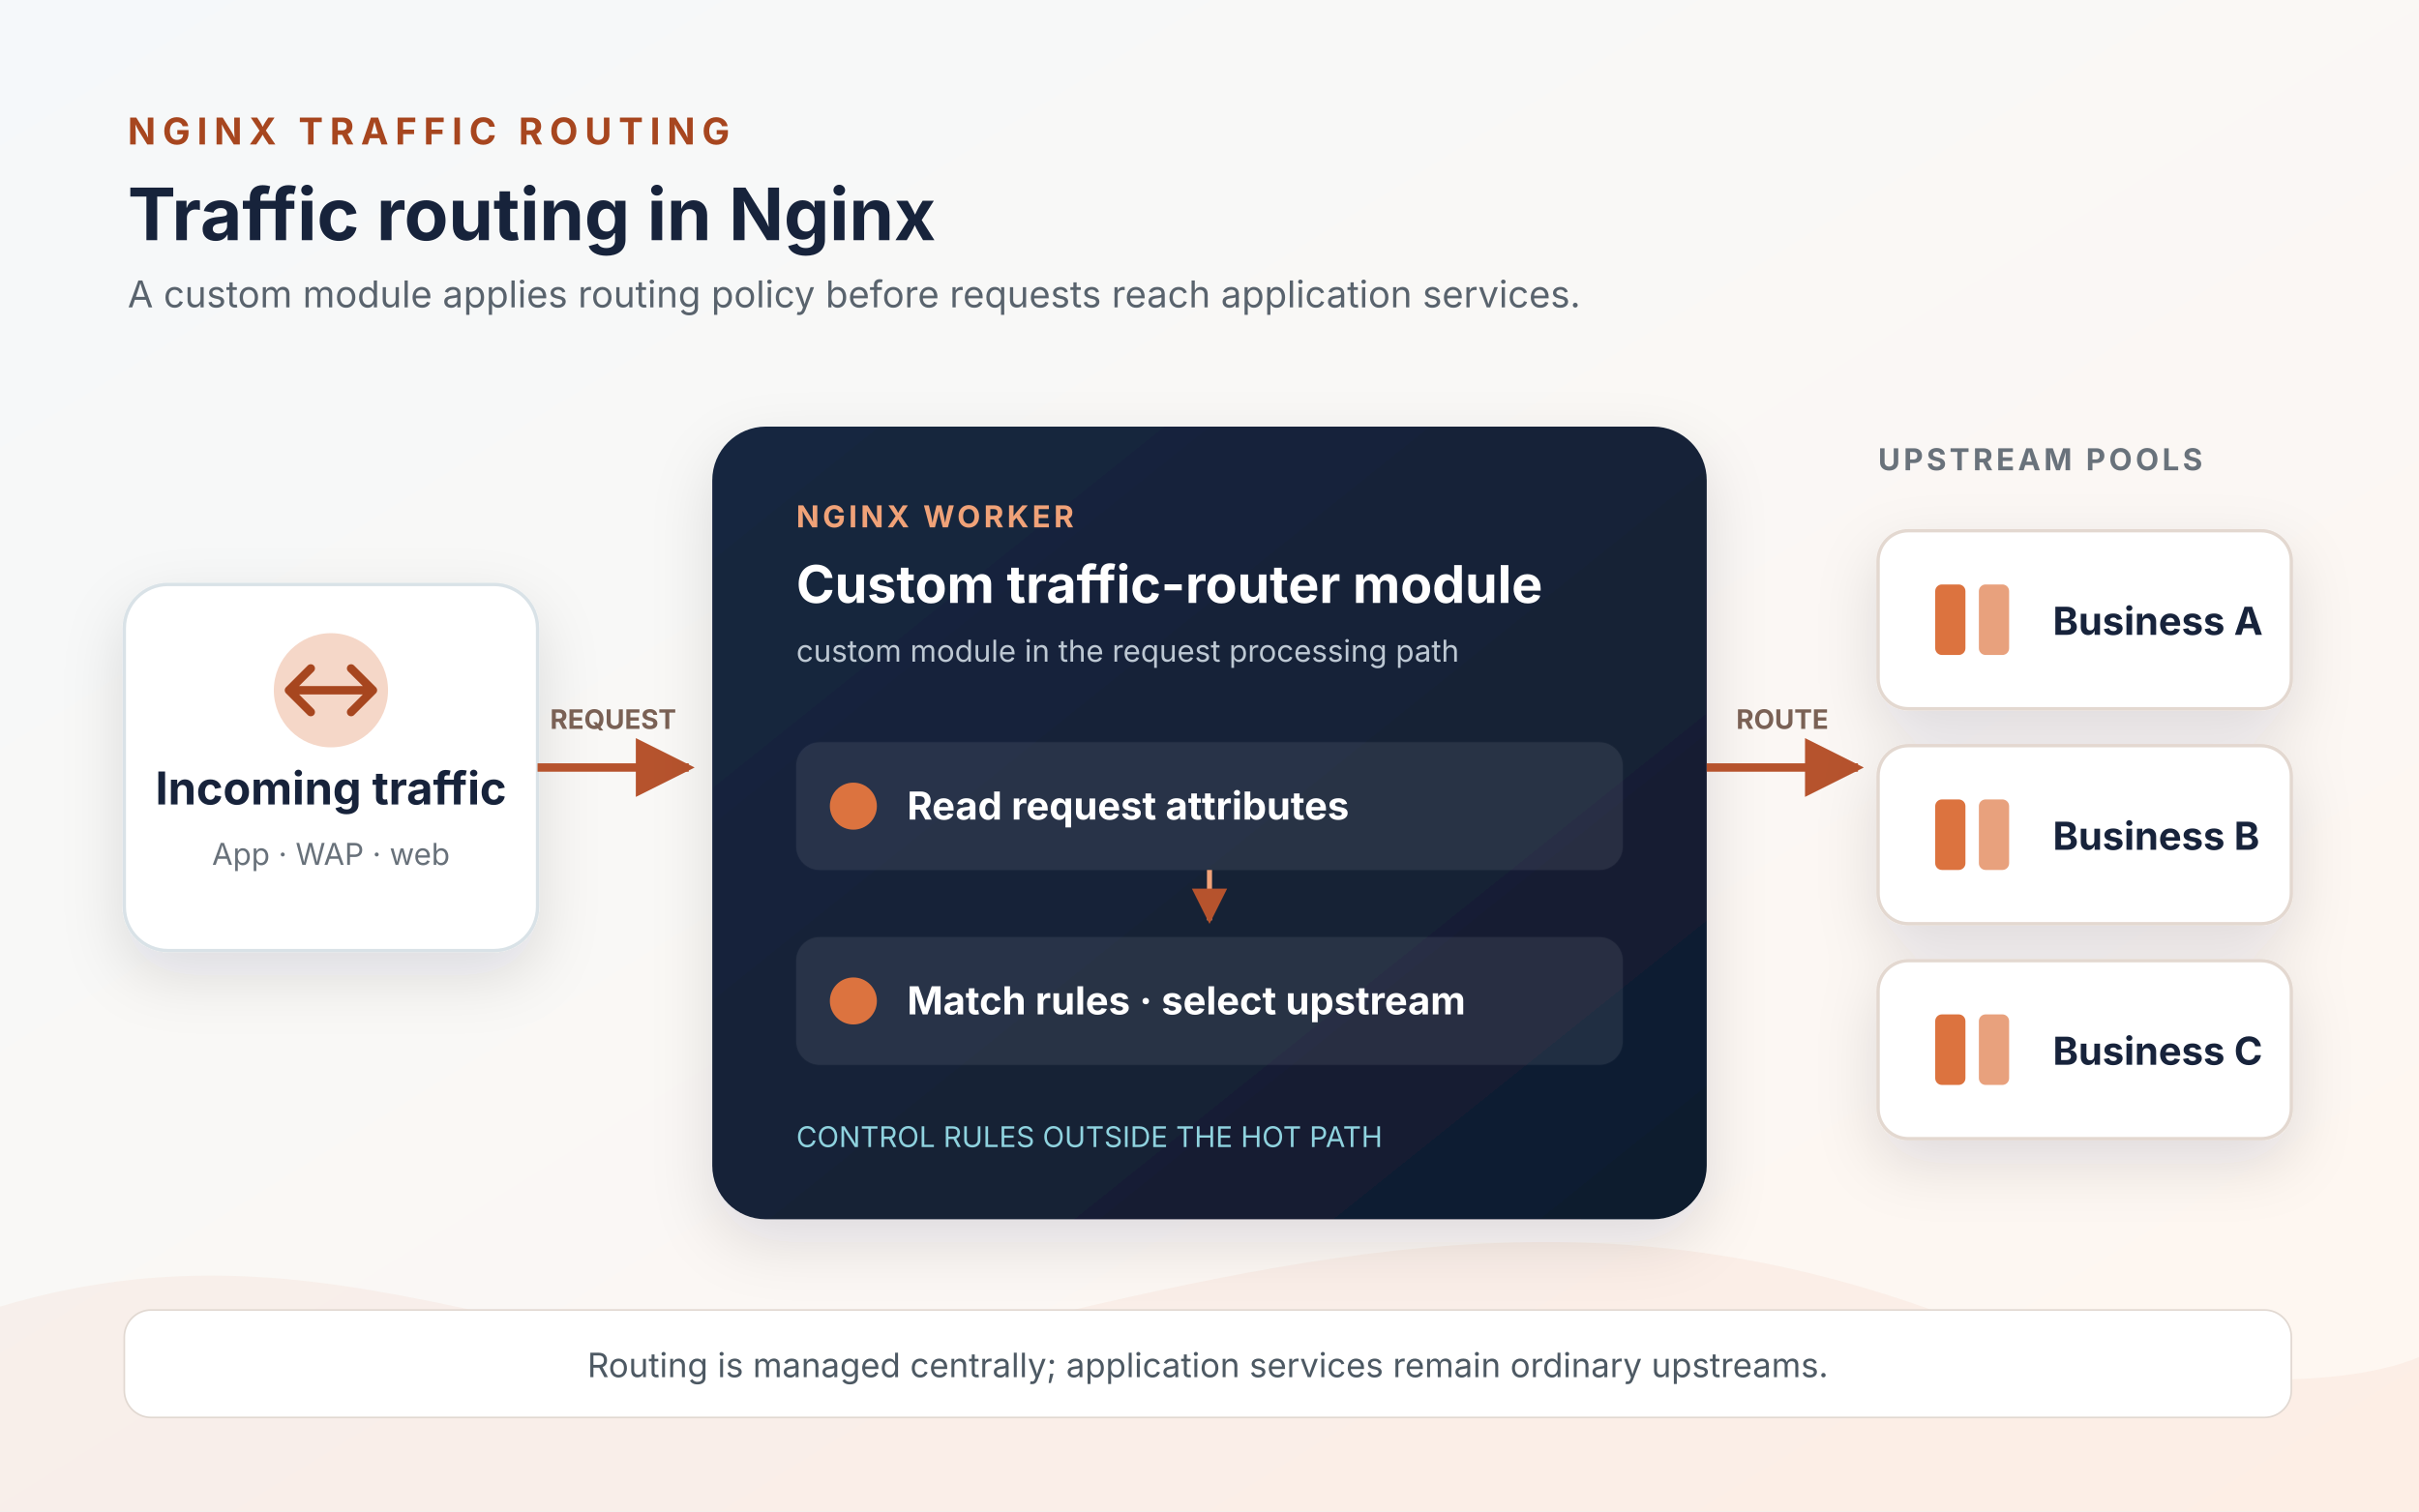
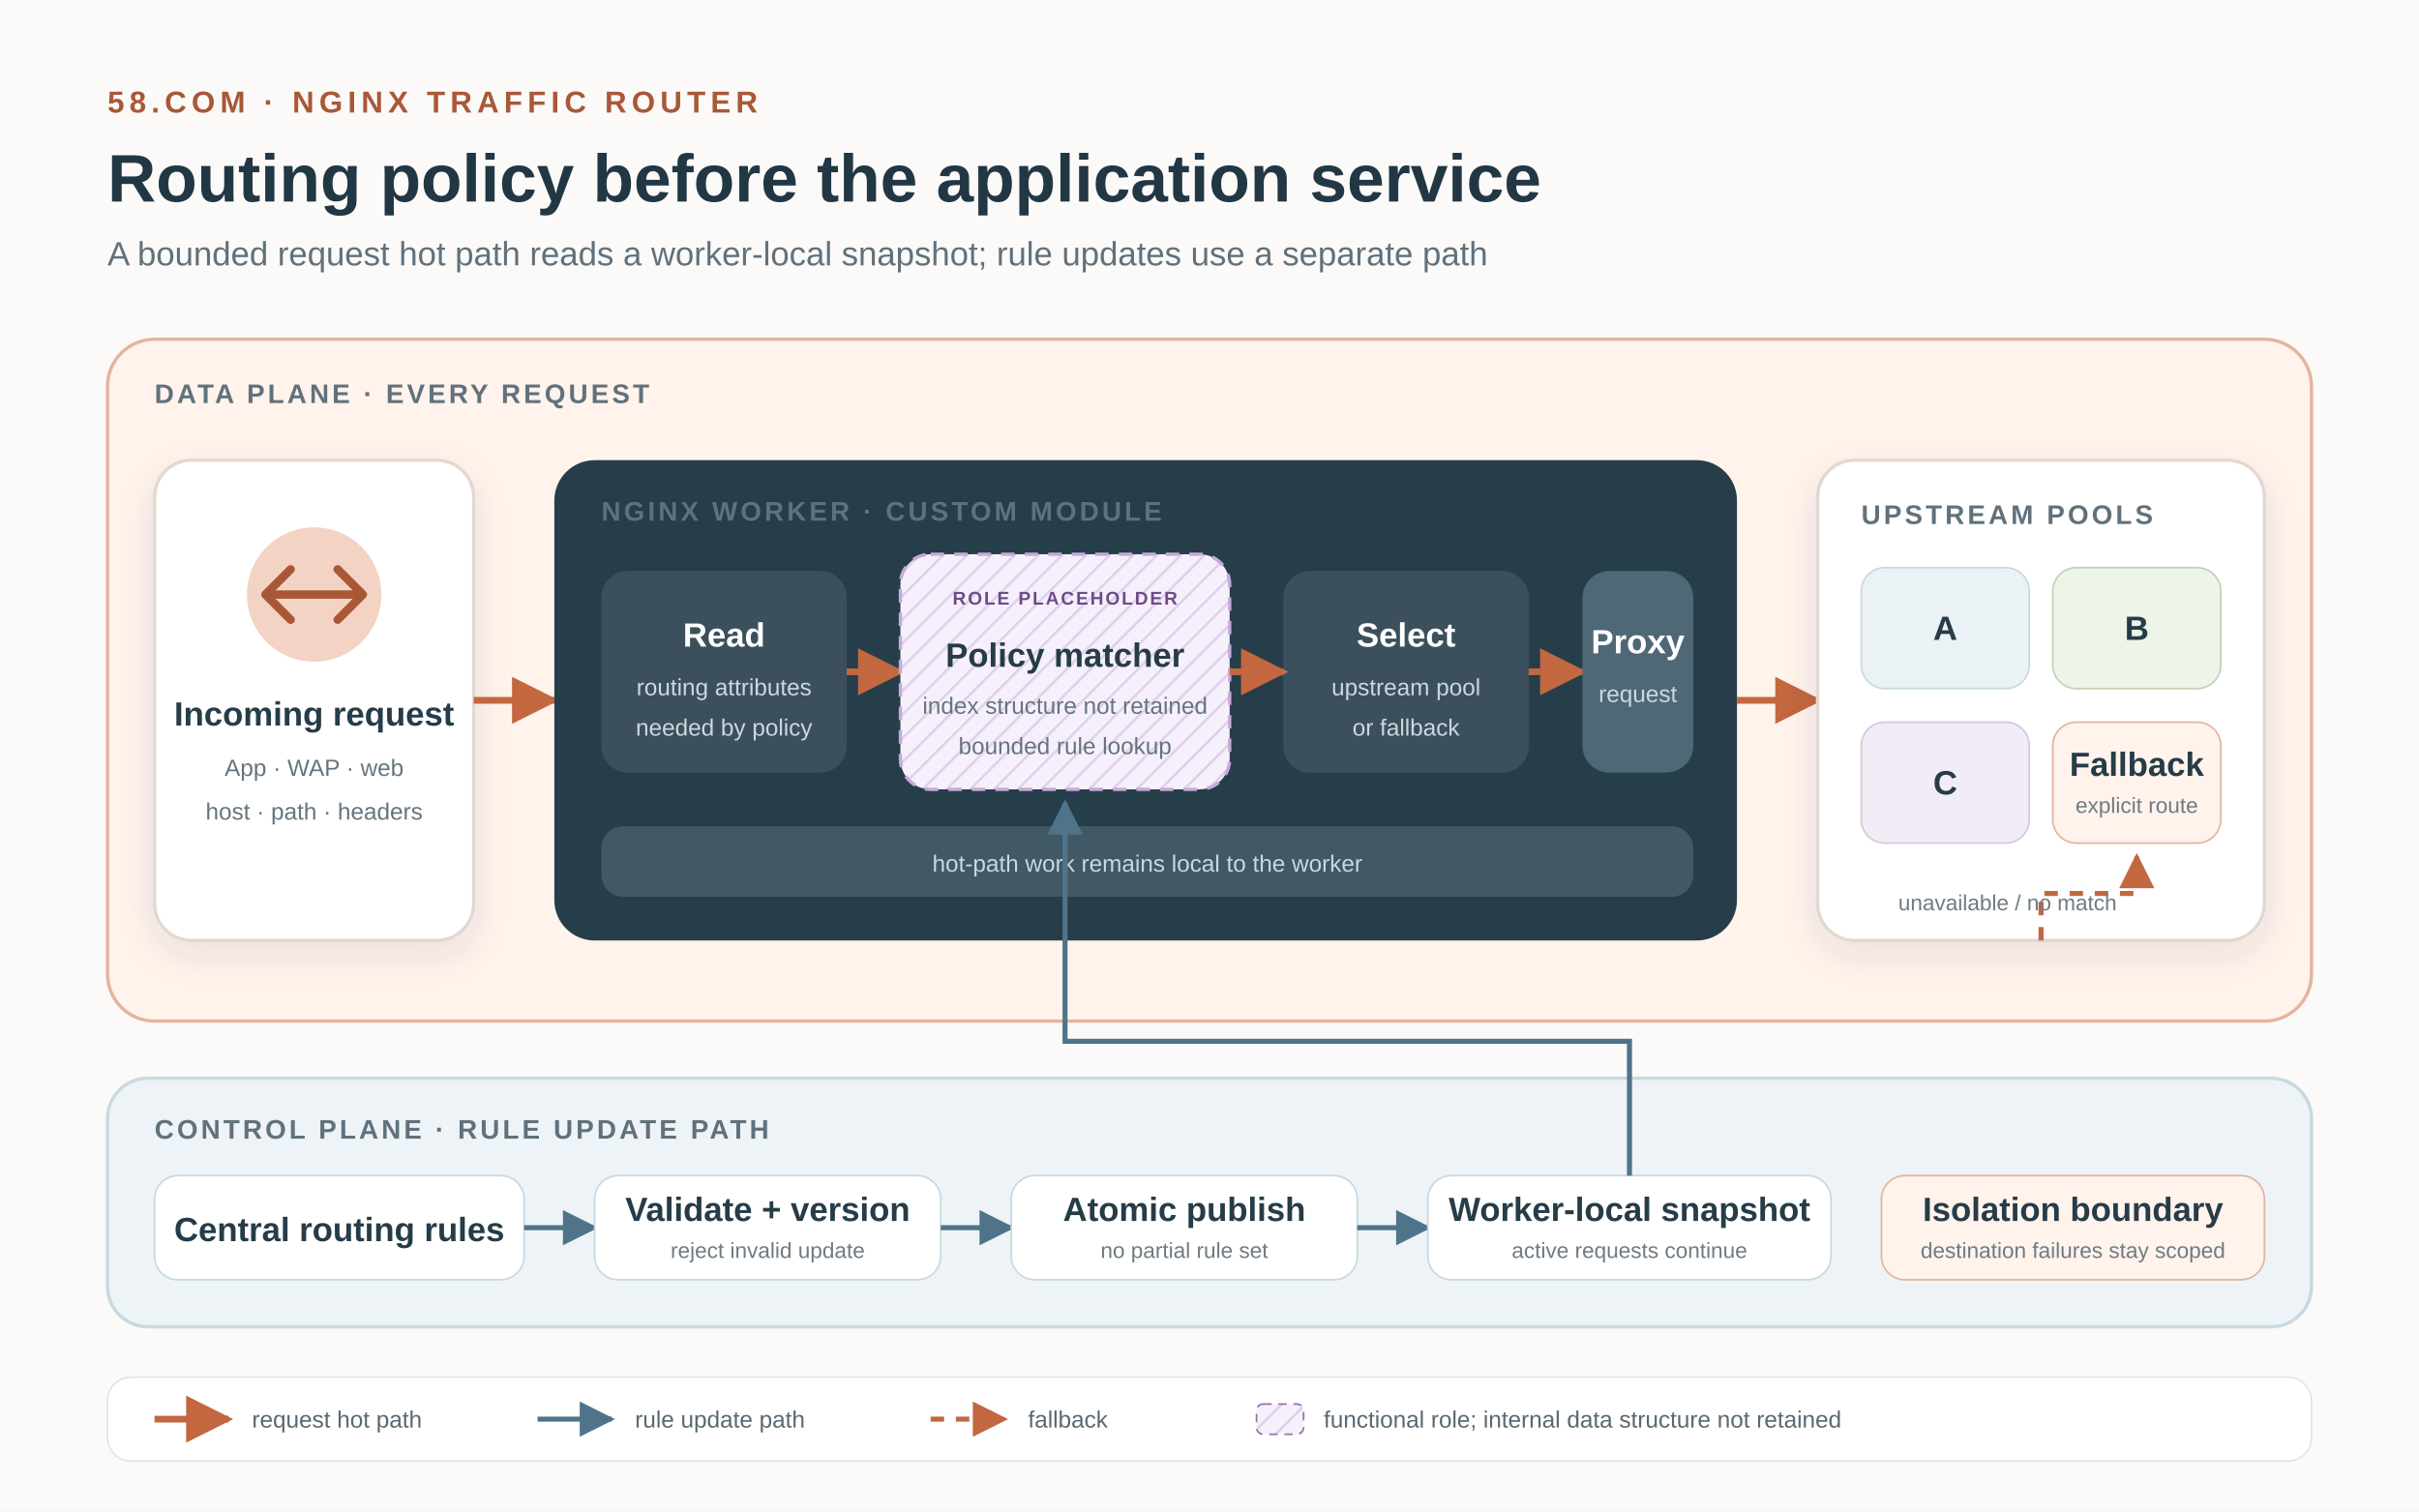
<svg xmlns="http://www.w3.org/2000/svg" width="1440" height="900" viewBox="0 0 1440 900" role="img" aria-labelledby="title desc">
  <defs>
-     <linearGradient id="ground" x1="0" y1="0" x2="1" y2="1">
-       <stop offset="0" stop-color="#f5f8fa" />
-       <stop offset="1" stop-color="#fff7f0" />
-     </linearGradient>
-     <linearGradient id="edge" x1="0" y1="0" x2="1" y2="1">
-       <stop offset="0" stop-color="#182740" />
-       <stop offset="1" stop-color="#101c2e" />
-     </linearGradient>
-     <marker id="arrow" viewBox="0 0 10 10" refX="9" refY="5" markerWidth="7" markerHeight="7" orient="auto-start-reverse">
-       <path d="M0 0 10 5 0 10Z" fill="#b6532d" />
+     <marker id="hotArrow" viewBox="0 0 10 10" refX="9" refY="5" markerWidth="7" markerHeight="7" orient="auto">
+       <path d="M0 0 10 5 0 10Z" fill="#c2673f" />
    </marker>
-     <filter id="shadow" x="-20%" y="-20%" width="140%" height="150%">
-       <feDropShadow dx="0" dy="14" stdDeviation="18" flood-color="#16233a" flood-opacity=".12" />
+     <marker id="controlArrow" viewBox="0 0 10 10" refX="9" refY="5" markerWidth="7" markerHeight="7" orient="auto">
+       <path d="M0 0 10 5 0 10Z" fill="#4f748a" />
+     </marker>
+     <pattern id="placeholder" width="10" height="10" patternUnits="userSpaceOnUse" patternTransform="rotate(45)">
+       <rect width="10" height="10" fill="#f5f0fb" />
+       <line y2="10" stroke="#ded1ee" stroke-width="3" />
+     </pattern>
+     <filter id="shadow" x="-15%" y="-15%" width="130%" height="140%">
+       <feDropShadow dx="0" dy="8" stdDeviation="10" flood-color="#2a3d4d" flood-opacity=".1" />
    </filter>
+     <style>text{font-family:-apple-system,BlinkMacSystemFont,"Segoe UI",Arial,sans-serif}.kicker{font-size:18px;font-weight:750;letter-spacing:3px;fill:#a95837}.title{font-size:40px;font-weight:760;fill:#223744}.sub{font-size:20px;fill:#60717c}.stage{font-size:16px;font-weight:760;letter-spacing:1.8px;fill:#60717c}.box-title{font-size:20px;font-weight:720;fill:#263c48}.box-sub{font-size:14px;fill:#65747d}.small{font-size:13px;fill:#6f7b82}.white-title{font-size:20px;font-weight:720;fill:#fff}.white-sub{font-size:14px;fill:#cbd8df}.tag{font-size:11px;font-weight:780;letter-spacing:1.1px;fill:#6f4c88}.legend{font-size:14px;fill:#596871}.hot{fill:none;stroke:#c2673f;stroke-width:4;marker-end:url(#hotArrow)}.control{fill:none;stroke:#4f748a;stroke-width:3;marker-end:url(#controlArrow)}.fallback{fill:none;stroke:#c2673f;stroke-width:3;stroke-dasharray:8 7;marker-end:url(#hotArrow)}</style>
  </defs>
-   <rect width="1440" height="900" fill="url(#ground)" />
-   <path d="M0 778C220 712 360 848 572 796s378-88 578-16 290 28 290 28v92H0Z" fill="#d76b38" opacity=".06" />
-   <text x="76" y="86" fill="#a7461f" font-family="-apple-system,BlinkMacSystemFont,'Segoe UI',sans-serif" font-size="22" font-weight="700" letter-spacing="4">NGINX TRAFFIC ROUTING</text>
-   <text x="76" y="143" fill="#17233b" font-family="-apple-system,BlinkMacSystemFont,'Segoe UI',sans-serif" font-size="43" font-weight="750">Traffic routing in Nginx</text>
-   <text x="76" y="183" fill="#59636d" font-family="-apple-system,BlinkMacSystemFont,'Segoe UI',sans-serif" font-size="22">A custom module applies routing policy before requests reach application services.</text>
-   <g font-family="-apple-system,BlinkMacSystemFont,'Segoe UI',sans-serif">
-     <g filter="url(#shadow)">
-       <rect x="74" y="348" width="246" height="218" rx="26" fill="#ffffff" stroke="#d9e2e7" stroke-width="2" />
-     </g>
-     <circle cx="197" cy="411" r="34" fill="#f5d7c8" />
-     <path d="M178 411h38M185 398l-13 13 13 13M209 398l13 13-13 13" fill="none" stroke="#a7461f" stroke-width="5" stroke-linecap="round" stroke-linejoin="round" />
-     <text x="197" y="479" text-anchor="middle" fill="#17233b" font-size="27" font-weight="750">Incoming traffic</text>
-     <text x="197" y="515" text-anchor="middle" fill="#68717a" font-size="18">App · WAP · web</text>
-     <path d="M320 457H410" fill="none" stroke="#b6532d" stroke-width="5" marker-end="url(#arrow)" />
-     <text x="365" y="434" text-anchor="middle" fill="#7a6155" font-size="16" font-weight="700">REQUEST</text>
-     <g filter="url(#shadow)">
-       <rect x="424" y="254" width="592" height="472" rx="32" fill="url(#edge)" />
-     </g>
-     <text x="474" y="314" fill="#f0a278" font-size="18" font-weight="700" letter-spacing="2">NGINX WORKER</text>
-     <text x="474" y="359" fill="#ffffff" font-size="31" font-weight="750">Custom traffic-router module</text>
-     <text x="474" y="394" fill="#bdc8d3" font-size="18">custom module in the request processing path</text>
-     <rect x="474" y="442" width="492" height="76" rx="14" fill="#ffffff" opacity=".08" stroke="#ffffff" stroke-opacity=".2" />
-     <circle cx="508" cy="480" r="14" fill="#dc733f" />
-     <text x="540" y="488" fill="#ffffff" font-size="23" font-weight="700">Read request attributes</text>
-     <path d="M720 518V548" stroke="#f0a278" stroke-width="3" marker-end="url(#arrow)" />
-     <rect x="474" y="558" width="492" height="76" rx="14" fill="#ffffff" opacity=".08" stroke="#ffffff" stroke-opacity=".2" />
-     <circle cx="508" cy="596" r="14" fill="#dc733f" />
-     <text x="540" y="604" fill="#ffffff" font-size="23" font-weight="700">Match rules · select upstream</text>
-     <text x="474" y="683" fill="#8fd3df" font-size="17">CONTROL RULES OUTSIDE THE HOT PATH</text>
-     <path d="M1016 457H1106" fill="none" stroke="#b6532d" stroke-width="5" marker-end="url(#arrow)" />
-     <text x="1061" y="434" text-anchor="middle" fill="#7a6155" font-size="16" font-weight="700">ROUTE</text>
-     <text x="1118" y="280" fill="#69727b" font-size="18" font-weight="700" letter-spacing="2">UPSTREAM POOLS</text>
-     <g filter="url(#shadow)">
-       <rect x="1118" y="316" width="246" height="106" rx="18" fill="#ffffff" stroke="#e3d8d0" stroke-width="2" />
-       <rect x="1118" y="444" width="246" height="106" rx="18" fill="#ffffff" stroke="#e3d8d0" stroke-width="2" />
-       <rect x="1118" y="572" width="246" height="106" rx="18" fill="#ffffff" stroke="#e3d8d0" stroke-width="2" />
-     </g>
-     <rect x="1152" y="348" width="18" height="42" rx="4" fill="#dc733f" />
-     <rect x="1178" y="348" width="18" height="42" rx="4" fill="#e8a17d" />
-     <text x="1222" y="378" fill="#17233b" font-size="23" font-weight="700">Business A</text>
-     <rect x="1152" y="476" width="18" height="42" rx="4" fill="#dc733f" />
-     <rect x="1178" y="476" width="18" height="42" rx="4" fill="#e8a17d" />
-     <text x="1222" y="506" fill="#17233b" font-size="23" font-weight="700">Business B</text>
-     <rect x="1152" y="604" width="18" height="42" rx="4" fill="#dc733f" />
-     <rect x="1178" y="604" width="18" height="42" rx="4" fill="#e8a17d" />
-     <text x="1222" y="634" fill="#17233b" font-size="23" font-weight="700">Business C</text>
-     <rect x="74" y="780" width="1290" height="64" rx="16" fill="#ffffff" stroke="#e1d8d1" />
-     <text x="719" y="820" text-anchor="middle" fill="#4d5963" font-size="20">Routing is managed centrally; application services remain ordinary upstreams.</text>
+   <rect width="1440" height="900" fill="#fbfaf8" />
+   <text x="64" y="67" class="kicker">58.COM · NGINX TRAFFIC ROUTER</text>
+   <text x="64" y="120" class="title">Routing policy before the application service</text>
+   <text x="64" y="158" class="sub">A bounded request hot path reads a worker-local snapshot; rule updates use a separate path</text>
+   <rect x="64" y="202" width="1312" height="406" rx="28" fill="#fff3ec" stroke="#e4b49e" stroke-width="2" />
+   <text x="92" y="240" class="stage">DATA PLANE · EVERY REQUEST</text>
+   <g filter="url(#shadow)">
+     <rect x="92" y="274" width="190" height="286" rx="22" fill="#fff" stroke="#e3d8d1" stroke-width="2" />
  </g>
+   <circle cx="187" cy="354" r="40" fill="#f3d3c4" />
+   <path d="M164 354h46M173 339l-15 15 15 15M201 339l15 15-15 15" fill="none" stroke="#a95837" stroke-width="5" stroke-linecap="round" stroke-linejoin="round" />
+   <text x="187" y="432" text-anchor="middle" class="box-title">Incoming request</text>
+   <text x="187" y="462" text-anchor="middle" class="box-sub">App · WAP · web</text>
+   <text x="187" y="488" text-anchor="middle" class="box-sub">host · path · headers</text>
+   <path d="M282 417H330" class="hot" />
+   <rect x="330" y="274" width="704" height="286" rx="24" fill="#263d4a" />
+   <text x="358" y="310" class="stage" fill="#f3b392">NGINX WORKER · CUSTOM MODULE</text>
+   <rect x="358" y="340" width="146" height="120" rx="16" fill="#fff" opacity=".1" stroke="#fff" stroke-opacity=".25" />
+   <text x="431" y="385" text-anchor="middle" class="white-title">Read</text>
+   <text x="431" y="414" text-anchor="middle" class="white-sub">routing attributes</text>
+   <text x="431" y="438" text-anchor="middle" class="white-sub">needed by policy</text>
+   <path d="M504 400H536" class="hot" />
+   <rect x="536" y="330" width="196" height="140" rx="18" fill="url(#placeholder)" stroke="#c6aad8" stroke-width="2" stroke-dasharray="8 6" />
+   <text x="634" y="360" text-anchor="middle" class="tag">ROLE PLACEHOLDER</text>
+   <text x="634" y="397" text-anchor="middle" class="box-title">Policy matcher</text>
+   <text x="634" y="425" text-anchor="middle" class="box-sub">index structure not retained</text>
+   <text x="634" y="449" text-anchor="middle" class="box-sub">bounded rule lookup</text>
+   <path d="M732 400H764" class="hot" />
+   <rect x="764" y="340" width="146" height="120" rx="16" fill="#fff" opacity=".1" stroke="#fff" stroke-opacity=".25" />
+   <text x="837" y="385" text-anchor="middle" class="white-title">Select</text>
+   <text x="837" y="414" text-anchor="middle" class="white-sub">upstream pool</text>
+   <text x="837" y="438" text-anchor="middle" class="white-sub">or fallback</text>
+   <path d="M910 400H942" class="hot" />
+   <rect x="942" y="340" width="66" height="120" rx="16" fill="#4f6876" />
+   <text x="975" y="389" text-anchor="middle" class="white-title">Proxy</text>
+   <text x="975" y="418" text-anchor="middle" class="white-sub">request</text>
+   <rect x="358" y="492" width="650" height="42" rx="13" fill="#405965" />
+   <text x="683" y="519" text-anchor="middle" class="white-sub">hot-path work remains local to the worker</text>
+   <path d="M1034 417H1082" class="hot" />
+   <g filter="url(#shadow)">
+     <rect x="1082" y="274" width="266" height="286" rx="22" fill="#fff" stroke="#e3d8d1" stroke-width="2" />
+   </g>
+   <text x="1108" y="312" class="stage">UPSTREAM POOLS</text>
+   <rect x="1108" y="338" width="100" height="72" rx="14" fill="#eaf2f5" stroke="#c6d9e1" />
+   <text x="1158" y="381" text-anchor="middle" class="box-title">A</text>
+   <rect x="1222" y="338" width="100" height="72" rx="14" fill="#edf4e8" stroke="#bfd3b4" />
+   <text x="1272" y="381" text-anchor="middle" class="box-title">B</text>
+   <rect x="1108" y="430" width="100" height="72" rx="14" fill="#f1ecf5" stroke="#d4c6df" />
+   <text x="1158" y="473" text-anchor="middle" class="box-title">C</text>
+   <rect x="1222" y="430" width="100" height="72" rx="14" fill="#fff3ec" stroke="#e3b49e" />
+   <text x="1272" y="462" text-anchor="middle" class="box-title">Fallback</text>
+   <text x="1272" y="484" text-anchor="middle" class="small">explicit route</text>
+   <path d="M1215 560V532H1272V510" class="fallback" />
+   <text x="1130" y="542" class="small">unavailable / no match</text>
+   <rect x="64" y="642" width="1312" height="148" rx="24" fill="#edf3f6" stroke="#c9d9e1" stroke-width="2" />
+   <text x="92" y="678" class="stage">CONTROL PLANE · RULE UPDATE PATH</text>
+   <rect x="92" y="700" width="220" height="62" rx="14" fill="#fff" stroke="#c7d8e0" />
+   <text x="202" y="739" text-anchor="middle" class="box-title">Central routing rules</text>
+   <path d="M312 731H354" class="control" />
+   <rect x="354" y="700" width="206" height="62" rx="14" fill="#fff" stroke="#c7d8e0" />
+   <text x="457" y="727" text-anchor="middle" class="box-title">Validate + version</text>
+   <text x="457" y="749" text-anchor="middle" class="small">reject invalid update</text>
+   <path d="M560 731H602" class="control" />
+   <rect x="602" y="700" width="206" height="62" rx="14" fill="#fff" stroke="#c7d8e0" />
+   <text x="705" y="727" text-anchor="middle" class="box-title">Atomic publish</text>
+   <text x="705" y="749" text-anchor="middle" class="small">no partial rule set</text>
+   <path d="M808 731H850" class="control" />
+   <rect x="850" y="700" width="240" height="62" rx="14" fill="#fff" stroke="#c7d8e0" />
+   <text x="970" y="727" text-anchor="middle" class="box-title">Worker-local snapshot</text>
+   <text x="970" y="749" text-anchor="middle" class="small">active requests continue</text>
+   <path d="M970 700V620H634V478" class="control" />
+   <rect x="1120" y="700" width="228" height="62" rx="14" fill="#fff3ec" stroke="#e3b49e" />
+   <text x="1234" y="727" text-anchor="middle" class="box-title">Isolation boundary</text>
+   <text x="1234" y="749" text-anchor="middle" class="small">destination failures stay scoped</text>
+   <rect x="64" y="820" width="1312" height="50" rx="14" fill="#fff" stroke="#dfe6e9" />
+   <line x1="92" y1="845" x2="136" y2="845" class="hot" />
+   <text x="150" y="850" class="legend">request hot path</text>
+   <line x1="320" y1="845" x2="364" y2="845" class="control" />
+   <text x="378" y="850" class="legend">rule update path</text>
+   <line x1="554" y1="845" x2="598" y2="845" class="fallback" />
+   <text x="612" y="850" class="legend">fallback</text>
+   <rect x="748" y="836" width="28" height="18" rx="4" fill="url(#placeholder)" stroke="#9372ac" stroke-dasharray="5 4" />
+   <text x="788" y="850" class="legend">functional role; internal data structure not retained</text>
</svg>
